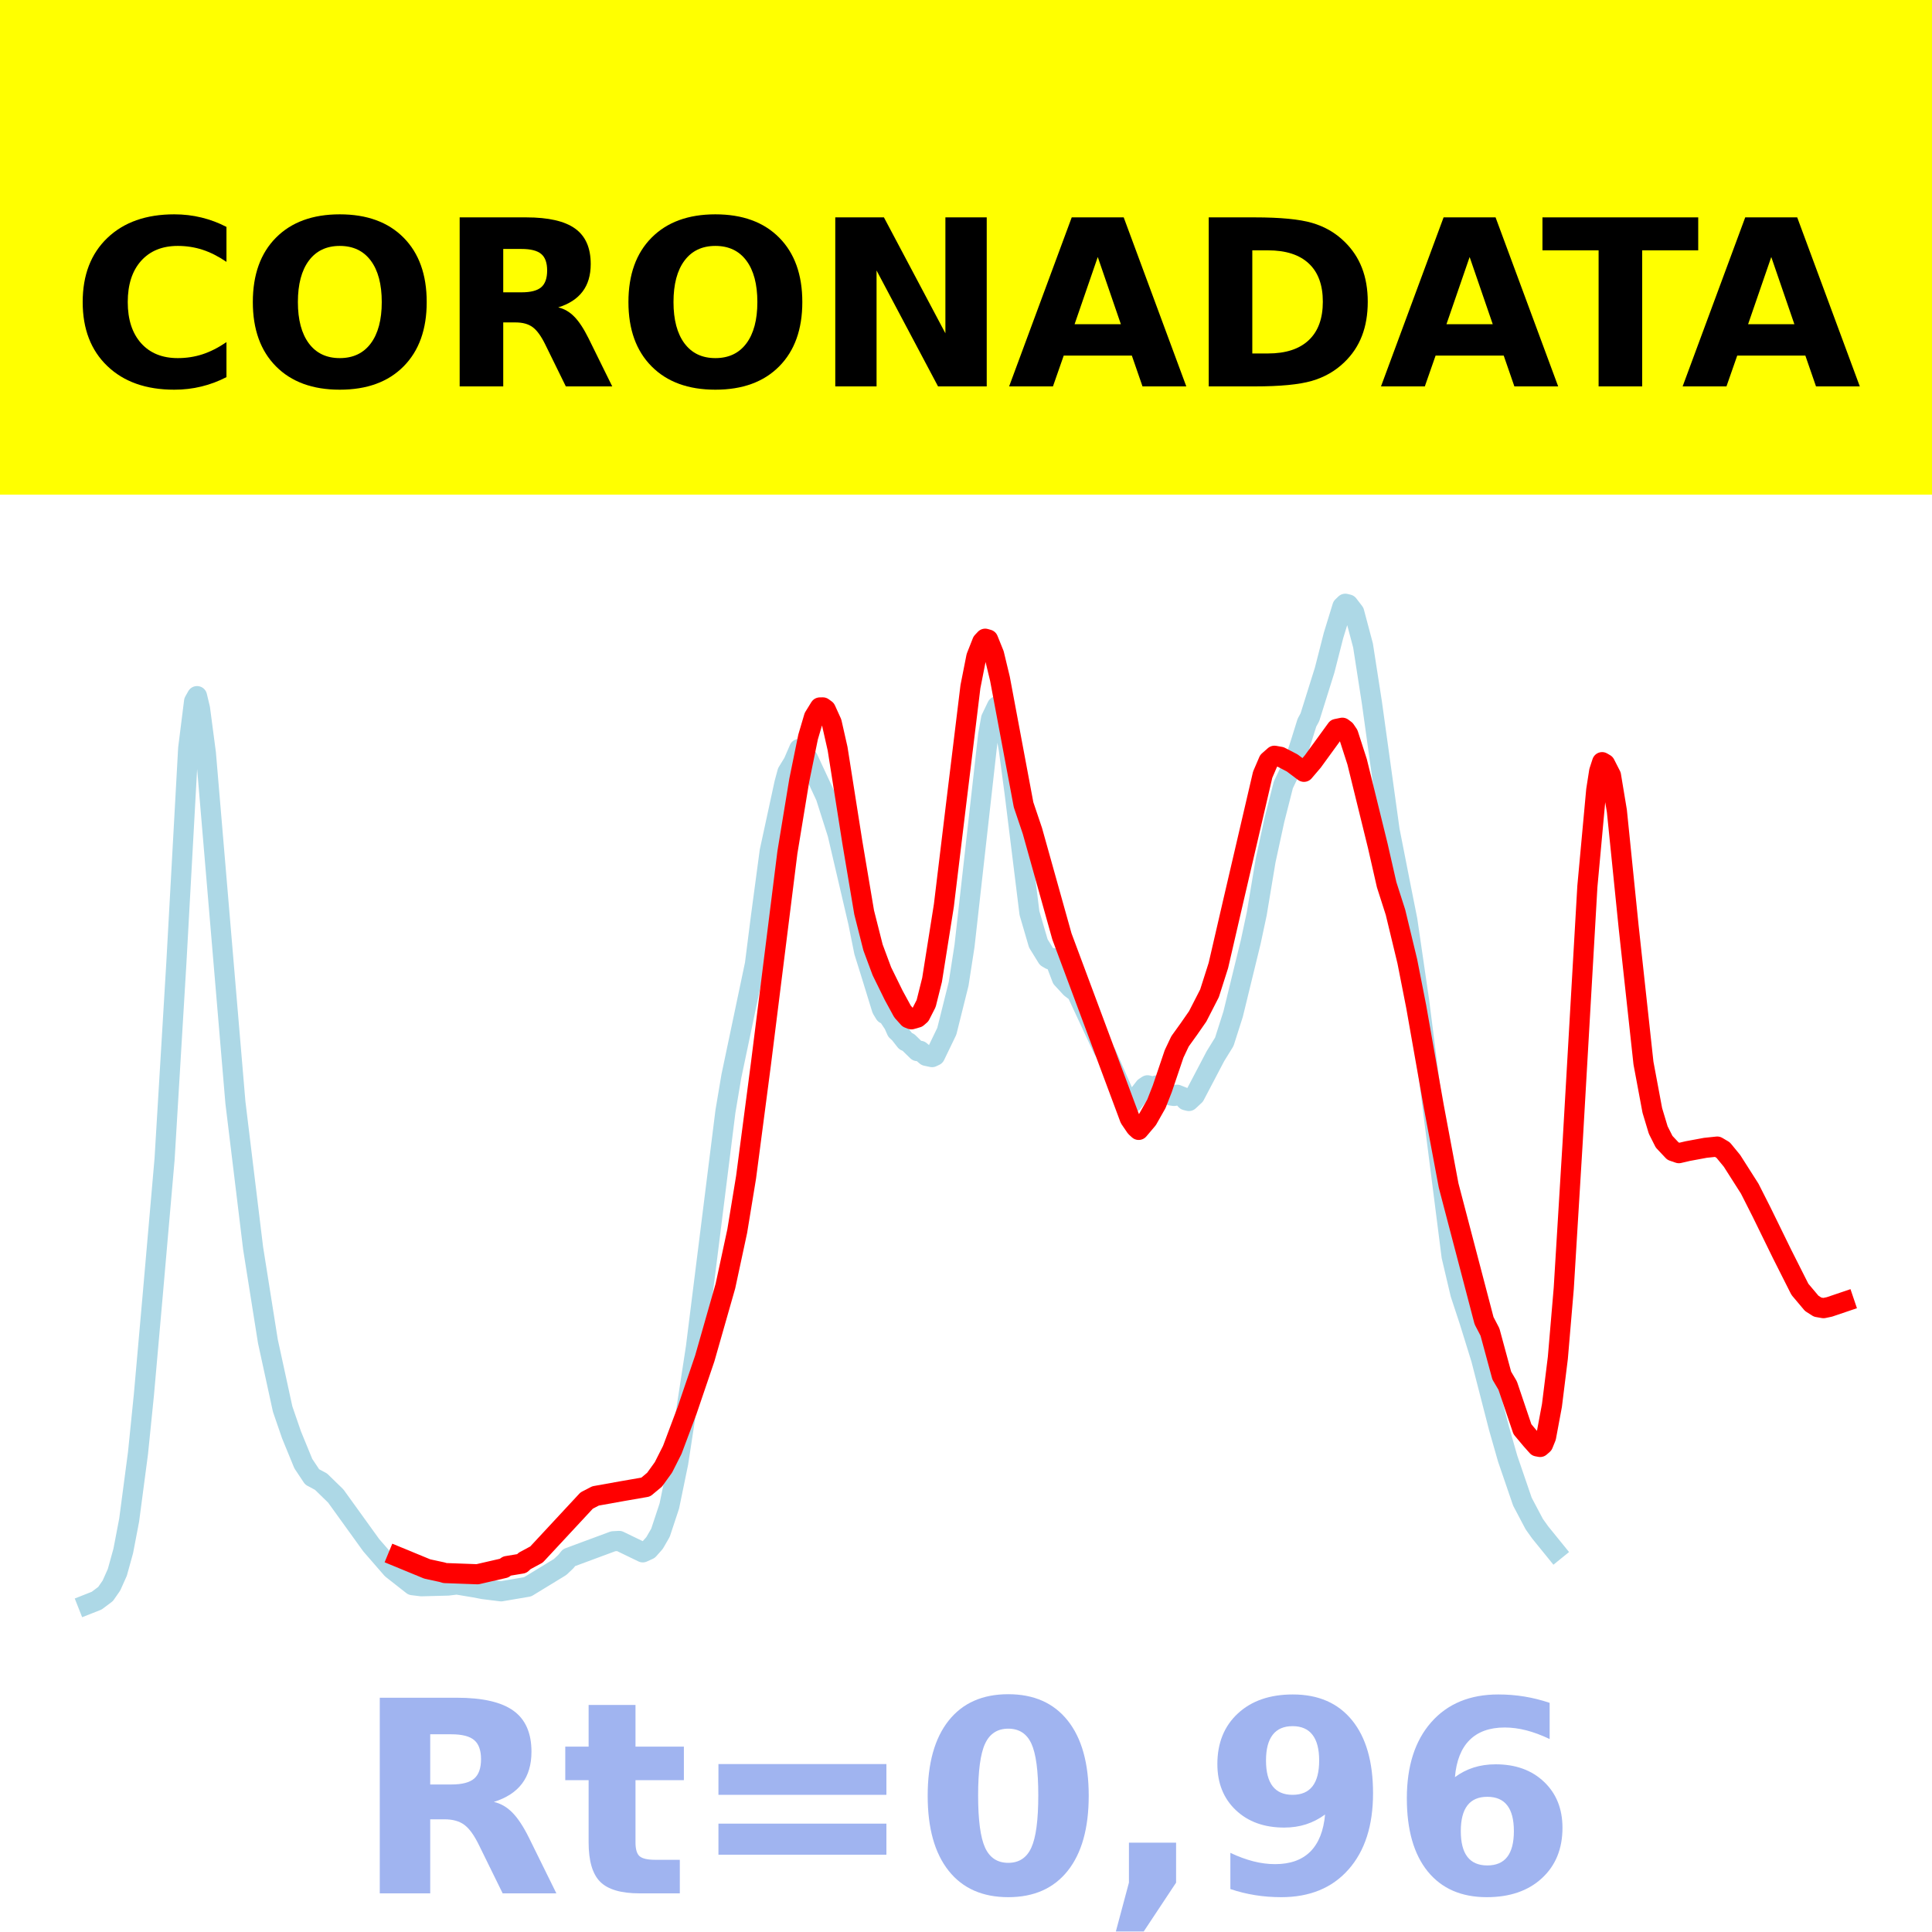
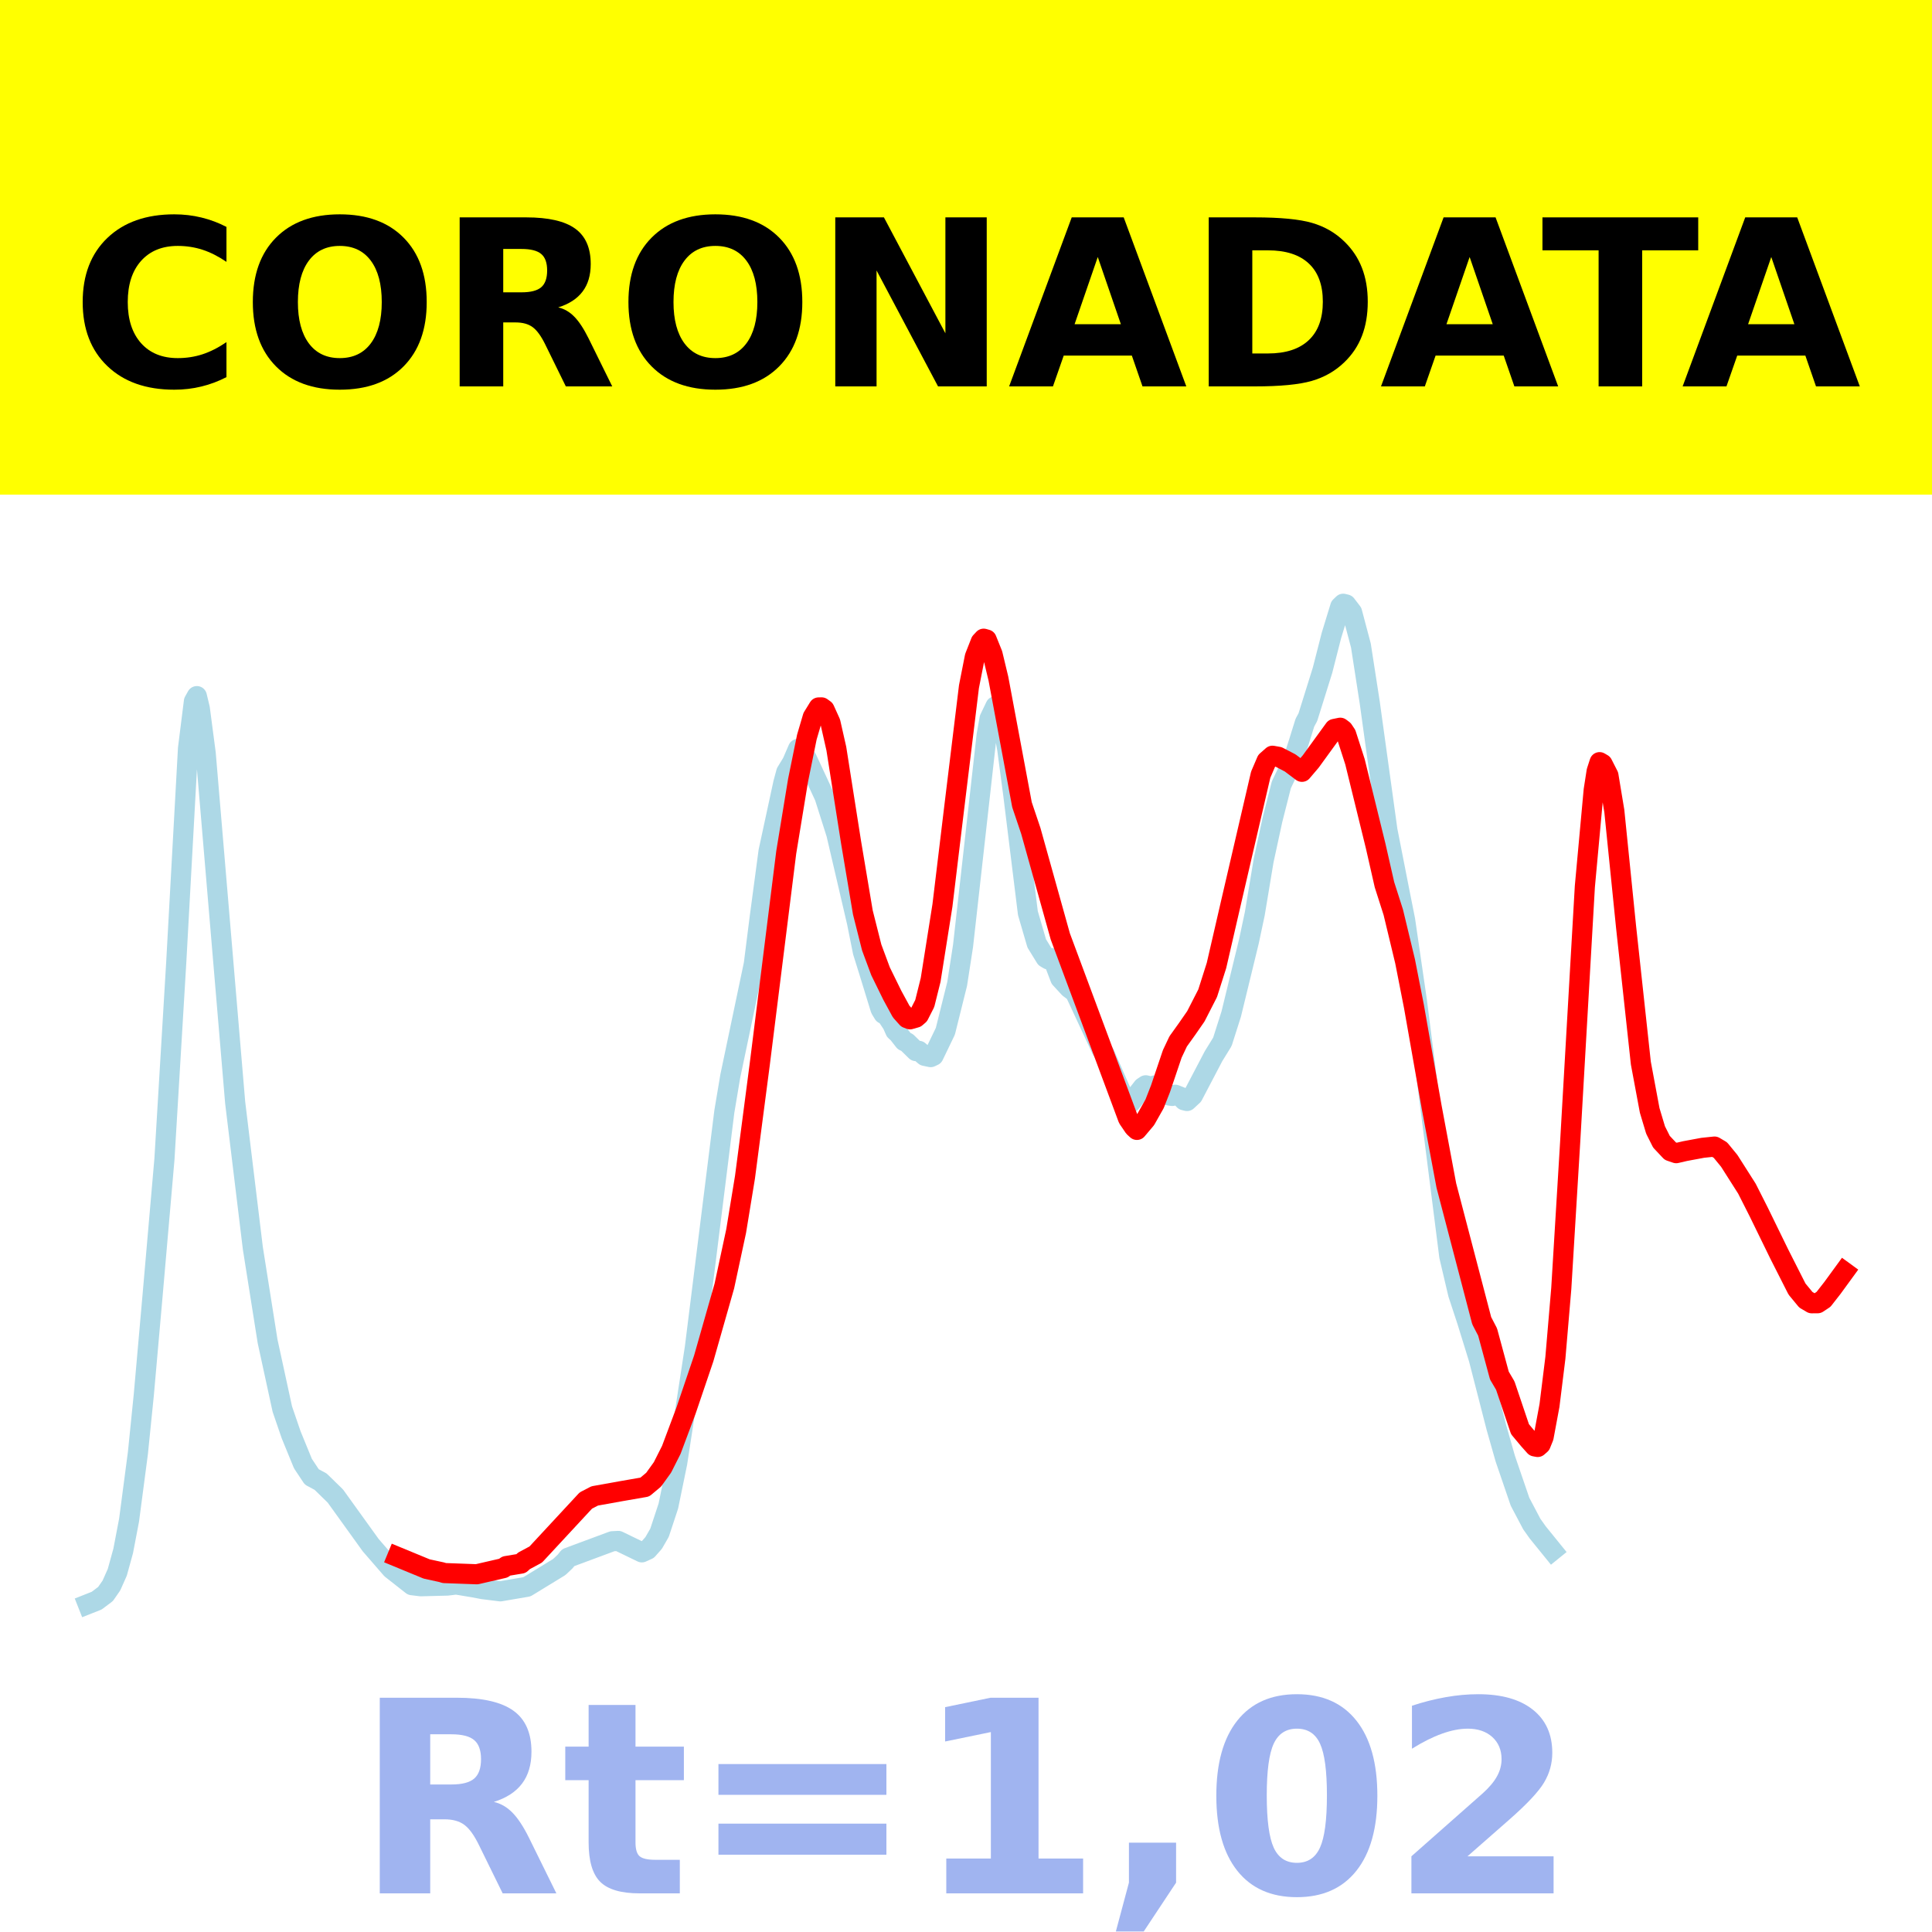
<svg xmlns="http://www.w3.org/2000/svg" xmlns:xlink="http://www.w3.org/1999/xlink" height="144pt" version="1.1" viewBox="0 0 144 144" width="144pt">
  <defs>
    <style type="text/css">*{stroke-linecap:butt;stroke-linejoin:round;}</style>
  </defs>
  <g id="figure_1">
    <g id="patch_1">
      <path d="M 0 144  L 144 144  L 144 0  L 0 0  z " style="fill:#ffffff;" />
    </g>
    <g id="axes_1">
      <g id="patch_2">
        <path d="M 0 144  L 144 144  L 144 0  L 0 0  z " style="fill:#ffffff;" />
      </g>
      <g id="line2d_1">
-         <path clip-path="url(#p27afd0f0b1)" d="M 6.545 119.565  L 7.205 119.304  L 7.866 118.81  L 8.306 118.177  L 8.746 117.191  L 9.186 115.6  L 9.626 113.303  L 10.286 108.3  L 10.726 103.954  L 11.386 96.491  L 12.266 86.401  L 13.146 71.75  L 14.026 55.78  L 14.466 52.276  L 14.686 51.885  L 14.906 52.803  L 15.346 56.142  L 17.546 82.173  L 18.866 93.035  L 19.966 99.969  L 21.066 105.023  L 21.727 106.944  L 22.607 109.089  L 23.267 110.081  L 23.927 110.434  L 25.027 111.506  L 27.667 115.168  L 29.207 116.941  L 30.747 118.15  L 31.407 118.23  L 33.387 118.178  L 34.047 118.099  L 35.367 118.318  L 36.028 118.444  L 37.348 118.608  L 39.328 118.271  L 41.748 116.794  L 42.188 116.378  L 42.408 116.099  L 45.708 114.876  L 46.148 114.852  L 47.908 115.703  L 48.348 115.502  L 48.788 115.005  L 49.228 114.243  L 49.888 112.248  L 50.549 109.041  L 51.869 100.429  L 54.069 82.842  L 54.509 80.226  L 56.269 71.855  L 56.709 68.378  L 57.369 63.448  L 58.469 58.367  L 58.689 57.554  L 59.129 56.835  L 59.569 55.819  L 59.789 55.922  L 60.229 56.548  L 61.549 59.385  L 62.429 62.152  L 63.969 68.747  L 64.409 70.94  L 64.85 72.348  L 65.73 75.205  L 65.95 75.569  L 66.17 75.672  L 66.61 76.336  L 66.83 76.831  L 67.05 77.034  L 67.49 77.596  L 67.71 77.698  L 68.37 78.342  L 68.59 78.323  L 69.03 78.698  L 69.47 78.791  L 69.69 78.687  L 70.57 76.864  L 71.45 73.334  L 71.89 70.497  L 73.65 54.797  L 73.87 53.561  L 74.31 52.642  L 74.53 52.838  L 74.75 53.383  L 75.19 55.841  L 75.63 59.153  L 76.73 68.057  L 77.39 70.315  L 78.05 71.385  L 78.27 71.514  L 78.49 71.413  L 78.71 71.771  L 79.15 72.927  L 79.811 73.643  L 80.251 73.973  L 82.231 78.221  L 82.451 78.541  L 83.991 82.06  L 84.211 82.203  L 84.431 82.166  L 85.311 81.038  L 85.531 80.892  L 85.971 80.998  L 86.191 80.904  L 86.631 81.097  L 87.291 81.654  L 87.511 81.685  L 87.731 81.595  L 88.171 81.77  L 88.391 82.007  L 88.611 82.062  L 89.051 81.654  L 90.591 78.72  L 91.251 77.652  L 91.911 75.582  L 93.231 70.168  L 93.672 68.099  L 94.332 64.137  L 94.992 61.097  L 95.652 58.502  L 96.532 56.645  L 96.972 55.273  L 97.412 53.863  L 97.632 53.459  L 98.732 49.945  L 99.392 47.364  L 100.052 45.213  L 100.272 45  L 100.492 45.054  L 100.932 45.627  L 101.592 48.11  L 102.252 52.359  L 103.572 61.88  L 104.452 66.355  L 104.892 68.561  L 105.772 74.595  L 108.193 93.638  L 108.853 96.439  L 109.513 98.441  L 110.393 101.278  L 111.713 106.407  L 112.373 108.721  L 113.473 111.93  L 114.353 113.596  L 114.793 114.214  L 115.893 115.57  L 115.893 115.57  " style="fill:none;stroke:#add8e6;stroke-linecap:square;stroke-width:1.5;" />
+         <path clip-path="url(#pb955ba7d2e)" d="M 6.545 119.565  L 7.204 119.304  L 7.863 118.81  L 8.303 118.177  L 8.742 117.191  L 9.181 115.6  L 9.62 113.303  L 10.279 108.3  L 10.719 103.954  L 11.378 96.491  L 12.256 86.401  L 13.135 71.75  L 14.013 55.78  L 14.453 52.276  L 14.672 51.885  L 14.892 52.803  L 15.331 56.142  L 17.528 82.173  L 18.846 93.035  L 19.944 99.969  L 21.042 105.023  L 21.701 106.944  L 22.58 109.089  L 23.239 110.081  L 23.897 110.434  L 24.996 111.506  L 27.631 115.168  L 29.169 116.941  L 30.707 118.15  L 31.365 118.23  L 33.342 118.178  L 34.001 118.099  L 35.319 118.318  L 35.978 118.444  L 37.296 118.608  L 39.273 118.271  L 41.689 116.794  L 42.128 116.378  L 42.348 116.099  L 45.642 114.876  L 46.082 114.852  L 47.839 115.703  L 48.278 115.502  L 48.718 115.005  L 49.157 114.243  L 49.816 112.248  L 50.475 109.041  L 51.793 100.429  L 53.989 82.842  L 54.428 80.226  L 56.185 71.855  L 56.625 68.378  L 57.284 63.448  L 58.382 58.367  L 58.602 57.554  L 59.041 56.835  L 59.48 55.819  L 59.7 55.922  L 60.139 56.548  L 61.457 59.385  L 62.336 62.152  L 63.873 68.747  L 64.312 70.94  L 64.752 72.348  L 65.63 75.205  L 65.85 75.569  L 66.07 75.672  L 66.509 76.336  L 66.728 76.831  L 66.948 77.034  L 67.387 77.596  L 67.607 77.698  L 68.266 78.342  L 68.486 78.323  L 68.925 78.698  L 69.364 78.791  L 69.584 78.687  L 70.462 76.864  L 71.341 73.334  L 71.78 70.497  L 73.538 54.797  L 73.757 53.561  L 74.196 52.642  L 74.416 52.838  L 74.636 53.383  L 75.075 55.841  L 75.514 59.153  L 76.613 68.057  L 77.272 70.315  L 77.93 71.385  L 78.15 71.514  L 78.37 71.413  L 78.589 71.771  L 79.029 72.927  L 79.688 73.643  L 80.127 73.973  L 82.104 78.221  L 82.323 78.541  L 83.861 82.06  L 84.081 82.203  L 84.3 82.166  L 85.179 81.038  L 85.398 80.892  L 85.838 80.998  L 86.057 80.904  L 86.497 81.097  L 87.156 81.654  L 87.375 81.685  L 87.595 81.595  L 88.034 81.77  L 88.254 82.007  L 88.473 82.062  L 88.913 81.654  L 90.45 78.72  L 91.109 77.652  L 91.768 75.582  L 93.086 70.168  L 93.525 68.099  L 94.184 64.137  L 94.843 61.097  L 95.502 58.502  L 96.381 56.645  L 96.82 55.273  L 97.259 53.863  L 97.479 53.459  L 98.577 49.945  L 99.236 47.364  L 99.895 45.213  L 100.115 45  L 100.334 45.054  L 100.774 45.627  L 101.433 48.11  L 102.092 52.359  L 103.409 61.88  L 104.288 66.355  L 104.727 68.561  L 105.606 74.595  L 108.022 93.638  L 108.681 96.439  L 109.34 98.441  L 110.218 101.278  L 111.536 106.407  L 112.195 108.721  L 113.293 111.93  L 114.172 113.596  L 114.611 114.214  L 115.71 115.57  L 115.71 115.57  " style="fill:none;stroke:#add8e6;stroke-linecap:square;stroke-width:1.5;" />
      </g>
      <g id="line2d_2">
-         <path clip-path="url(#p27afd0f0b1)" d="M 29.647 116.036  L 31.847 116.943  L 32.947 117.181  L 33.167 117.247  L 35.587 117.336  L 37.568 116.88  L 37.788 116.724  L 38.888 116.541  L 39.108 116.338  L 39.988 115.865  L 43.728 111.84  L 44.388 111.498  L 46.368 111.143  L 48.128 110.838  L 48.788 110.287  L 49.448 109.372  L 50.108 108.066  L 51.209 105.133  L 52.529 101.25  L 54.069 95.853  L 54.949 91.759  L 55.609 87.738  L 56.709 79.346  L 58.689 63.527  L 59.569 58.174  L 60.229 54.935  L 60.669 53.444  L 61.109 52.729  L 61.329 52.725  L 61.549 52.886  L 61.989 53.857  L 62.429 55.801  L 63.529 62.778  L 64.409 68.006  L 65.07 70.617  L 65.73 72.391  L 66.61 74.184  L 67.27 75.395  L 67.71 75.887  L 67.93 75.973  L 68.37 75.848  L 68.59 75.658  L 69.03 74.796  L 69.47 73.038  L 70.35 67.492  L 71.23 60.203  L 72.33 51.181  L 72.77 48.955  L 73.21 47.84  L 73.43 47.605  L 73.65 47.669  L 74.09 48.759  L 74.53 50.586  L 76.29 59.978  L 76.95 61.933  L 79.15 69.797  L 84.211 83.369  L 84.651 84.015  L 84.871 84.216  L 85.531 83.436  L 86.191 82.27  L 86.631 81.148  L 87.511 78.548  L 87.951 77.618  L 88.611 76.7  L 89.271 75.75  L 90.151 74.032  L 90.811 71.961  L 91.911 67.2  L 94.112 57.741  L 94.552 56.717  L 94.992 56.329  L 95.432 56.408  L 96.312 56.865  L 97.192 57.526  L 97.852 56.752  L 99.612 54.331  L 100.052 54.241  L 100.272 54.407  L 100.492 54.735  L 101.152 56.78  L 102.692 63.043  L 103.352 65.94  L 104.012 68  L 104.892 71.652  L 105.552 75.009  L 106.872 82.493  L 107.972 88.361  L 110.613 98.436  L 111.053 99.28  L 111.933 102.526  L 112.373 103.272  L 113.473 106.525  L 114.133 107.313  L 114.573 107.806  L 114.793 107.848  L 115.013 107.655  L 115.233 107.112  L 115.673 104.753  L 116.113 101.206  L 116.553 96.03  L 117.213 85.193  L 118.313 66.078  L 118.973 58.892  L 119.193 57.483  L 119.413 56.807  L 119.633 56.936  L 120.073 57.799  L 120.513 60.447  L 121.393 69.115  L 122.494 79.235  L 123.154 82.764  L 123.594 84.225  L 124.034 85.098  L 124.694 85.799  L 125.134 85.95  L 125.794 85.796  L 127.114 85.551  L 127.994 85.459  L 128.434 85.72  L 129.094 86.524  L 130.414 88.596  L 131.294 90.334  L 132.834 93.481  L 134.154 96.098  L 135.034 97.143  L 135.474 97.425  L 135.914 97.502  L 136.354 97.41  L 137.455 97.037  L 137.455 97.037  " style="fill:none;stroke:#ff0000;stroke-linecap:square;stroke-width:1.5;" />
+         <path clip-path="url(#pb955ba7d2e)" d="M 29.608 116.036  L 31.805 116.943  L 32.903 117.181  L 33.123 117.247  L 35.539 117.336  L 37.516 116.88  L 37.735 116.724  L 38.833 116.541  L 39.053 116.338  L 39.932 115.865  L 43.666 111.84  L 44.325 111.498  L 46.301 111.143  L 48.059 110.838  L 48.718 110.287  L 49.376 109.372  L 50.035 108.066  L 51.134 105.133  L 52.451 101.25  L 53.989 95.853  L 54.868 91.759  L 55.527 87.738  L 56.625 79.346  L 58.602 63.527  L 59.48 58.174  L 60.139 54.935  L 60.578 53.444  L 61.018 52.729  L 61.237 52.725  L 61.457 52.886  L 61.896 53.857  L 62.336 55.801  L 63.434 62.778  L 64.312 68.006  L 64.971 70.617  L 65.63 72.391  L 66.509 74.184  L 67.168 75.395  L 67.607 75.887  L 67.827 75.973  L 68.266 75.848  L 68.486 75.658  L 68.925 74.796  L 69.364 73.038  L 70.243 67.492  L 71.121 60.203  L 72.22 51.181  L 72.659 48.955  L 73.098 47.84  L 73.318 47.605  L 73.538 47.669  L 73.977 48.759  L 74.416 50.586  L 76.173 59.978  L 76.832 61.933  L 79.029 69.797  L 84.081 83.369  L 84.52 84.015  L 84.739 84.216  L 85.398 83.436  L 86.057 82.27  L 86.497 81.148  L 87.375 78.548  L 87.815 77.618  L 88.473 76.7  L 89.132 75.75  L 90.011 74.032  L 90.67 71.961  L 91.768 67.2  L 93.965 57.741  L 94.404 56.717  L 94.843 56.329  L 95.282 56.408  L 96.161 56.865  L 97.04 57.526  L 97.699 56.752  L 99.456 54.331  L 99.895 54.241  L 100.115 54.407  L 100.334 54.735  L 100.993 56.78  L 102.531 63.043  L 103.19 65.94  L 103.849 68  L 104.727 71.652  L 105.386 75.009  L 106.704 82.493  L 107.802 88.361  L 110.438 98.436  L 110.877 99.28  L 111.756 102.526  L 112.195 103.272  L 113.293 106.525  L 113.952 107.313  L 114.392 107.806  L 114.611 107.848  L 114.831 107.655  L 115.051 107.112  L 115.49 104.753  L 115.929 101.206  L 116.369 96.03  L 117.027 85.193  L 118.126 66.078  L 118.785 58.892  L 119.004 57.483  L 119.224 56.807  L 119.444 56.936  L 119.883 57.799  L 120.322 60.447  L 121.201 69.115  L 122.299 79.235  L 122.958 82.764  L 123.397 84.225  L 123.836 85.098  L 124.495 85.799  L 124.935 85.95  L 125.594 85.796  L 126.912 85.551  L 127.79 85.459  L 128.229 85.72  L 128.888 86.524  L 130.206 88.596  L 131.085 90.334  L 132.622 93.481  L 133.94 96.081  L 134.599 96.879  L 135.038 97.138  L 135.478 97.135  L 135.917 96.843  L 136.576 96  L 137.455 94.794  L 137.455 94.794  " style="fill:none;stroke:#ff0000;stroke-linecap:square;stroke-width:1.5;" />
      </g>
      <g id="patch_3">
        <path d="M 0 144  L 0 0  " style="fill:none;stroke:#ffffff;stroke-linecap:square;stroke-linejoin:miter;stroke-width:0.8;" />
      </g>
      <g id="patch_4">
        <path d="M 144 144  L 144 0  " style="fill:none;stroke:#ffffff;stroke-linecap:square;stroke-linejoin:miter;stroke-width:0.8;" />
      </g>
      <g id="patch_5">
        <path d="M 0 144  L 144 144  " style="fill:none;stroke:#ffffff;stroke-linecap:square;stroke-linejoin:miter;stroke-width:0.8;" />
      </g>
      <g id="patch_6">
        <path d="M 0 0  L 144 0  " style="fill:none;stroke:#ffffff;stroke-linecap:square;stroke-linejoin:miter;stroke-width:0.8;" />
      </g>
    </g>
    <g id="text_1">
      <g id="patch_7">
        <path d="M -64.848 36.368  L 208.848 36.368  L 208.848 -7.654  L -64.848 -7.654  z " style="fill:#ffff00;stroke:#ffff00;stroke-linejoin:miter;" />
      </g>
      <g transform="translate(72 9.45018)scale(0.1728 -0.1728)" />
      <g transform="translate(-60.87375 28.8)scale(0.1728 -0.1728)">
        <defs>
          <path id="DejaVuSans-Bold-32" />
          <path d="M 67 4  Q 61.812 1.312 56.203 -0.047  Q 50.594 -1.422 44.484 -1.422  Q 26.266 -1.422 15.625 8.766  Q 4.984 18.953 4.984 36.375  Q 4.984 53.859 15.625 64.031  Q 26.266 74.219 44.484 74.219  Q 50.594 74.219 56.203 72.844  Q 61.812 71.484 67 68.797  L 67 53.719  Q 61.766 57.281 56.688 58.938  Q 51.609 60.594 46 60.594  Q 35.938 60.594 30.172 54.141  Q 24.422 47.703 24.422 36.375  Q 24.422 25.094 30.172 18.641  Q 35.938 12.203 46 12.203  Q 51.609 12.203 56.688 13.859  Q 61.766 15.531 67 19.094  z " id="DejaVuSans-Bold-67" />
          <path d="M 42.484 60.594  Q 33.891 60.594 29.156 54.25  Q 24.422 47.906 24.422 36.375  Q 24.422 24.906 29.156 18.547  Q 33.891 12.203 42.484 12.203  Q 51.125 12.203 55.859 18.547  Q 60.594 24.906 60.594 36.375  Q 60.594 47.906 55.859 54.25  Q 51.125 60.594 42.484 60.594  z M 42.484 74.219  Q 60.062 74.219 70.016 64.156  Q 79.984 54.109 79.984 36.375  Q 79.984 18.703 70.016 8.641  Q 60.062 -1.422 42.484 -1.422  Q 24.953 -1.422 14.969 8.641  Q 4.984 18.703 4.984 36.375  Q 4.984 54.109 14.969 64.156  Q 24.953 74.219 42.484 74.219  z " id="DejaVuSans-Bold-79" />
          <path d="M 35.891 40.578  Q 41.797 40.578 44.359 42.766  Q 46.922 44.969 46.922 50  Q 46.922 54.984 44.359 57.125  Q 41.797 59.281 35.891 59.281  L 27.984 59.281  L 27.984 40.578  z M 27.984 27.594  L 27.984 0  L 9.188 0  L 9.188 72.906  L 37.891 72.906  Q 52.297 72.906 59 68.062  Q 65.719 63.234 65.719 52.781  Q 65.719 45.562 62.219 40.922  Q 58.734 36.281 51.703 34.078  Q 55.562 33.203 58.609 30.094  Q 61.672 27 64.797 20.703  L 75 0  L 54.984 0  L 46.094 18.109  Q 43.406 23.578 40.641 25.578  Q 37.891 27.594 33.297 27.594  z " id="DejaVuSans-Bold-82" />
          <path d="M 9.188 72.906  L 30.172 72.906  L 56.688 22.906  L 56.688 72.906  L 74.516 72.906  L 74.516 0  L 53.516 0  L 27 50  L 27 0  L 9.188 0  z " id="DejaVuSans-Bold-78" />
          <path d="M 53.422 13.281  L 24.031 13.281  L 19.391 0  L 0.484 0  L 27.484 72.906  L 49.906 72.906  L 76.906 0  L 58.016 0  z M 28.719 26.812  L 48.688 26.812  L 38.719 55.812  z " id="DejaVuSans-Bold-65" />
          <path d="M 27.984 58.688  L 27.984 14.203  L 34.719 14.203  Q 46.234 14.203 52.312 19.922  Q 58.406 25.641 58.406 36.531  Q 58.406 47.359 52.344 53.016  Q 46.297 58.688 34.719 58.688  z M 9.188 72.906  L 29 72.906  Q 45.609 72.906 53.734 70.531  Q 61.859 68.172 67.672 62.5  Q 72.797 57.562 75.281 51.109  Q 77.781 44.672 77.781 36.531  Q 77.781 28.266 75.281 21.797  Q 72.797 15.328 67.672 10.406  Q 61.812 4.734 53.609 2.359  Q 45.406 0 29 0  L 9.188 0  z " id="DejaVuSans-Bold-68" />
          <path d="M 0.484 72.906  L 67.672 72.906  L 67.672 58.688  L 43.5 58.688  L 43.5 0  L 24.703 0  L 24.703 58.688  L 0.484 58.688  z " id="DejaVuSans-Bold-84" />
        </defs>
        <use xlink:href="#DejaVuSans-Bold-32" />
        <use x="34.814" xlink:href="#DejaVuSans-Bold-32" />
        <use x="69.629" xlink:href="#DejaVuSans-Bold-32" />
        <use x="104.443" xlink:href="#DejaVuSans-Bold-32" />
        <use x="139.258" xlink:href="#DejaVuSans-Bold-32" />
        <use x="174.072" xlink:href="#DejaVuSans-Bold-32" />
        <use x="208.887" xlink:href="#DejaVuSans-Bold-32" />
        <use x="243.701" xlink:href="#DejaVuSans-Bold-32" />
        <use x="278.516" xlink:href="#DejaVuSans-Bold-32" />
        <use x="313.33" xlink:href="#DejaVuSans-Bold-32" />
        <use x="348.145" xlink:href="#DejaVuSans-Bold-32" />
        <use x="382.959" xlink:href="#DejaVuSans-Bold-67" />
        <use x="456.348" xlink:href="#DejaVuSans-Bold-79" />
        <use x="541.357" xlink:href="#DejaVuSans-Bold-82" />
        <use x="618.359" xlink:href="#DejaVuSans-Bold-79" />
        <use x="703.369" xlink:href="#DejaVuSans-Bold-78" />
        <use x="787.061" xlink:href="#DejaVuSans-Bold-65" />
        <use x="864.453" xlink:href="#DejaVuSans-Bold-68" />
        <use x="947.461" xlink:href="#DejaVuSans-Bold-65" />
        <use x="1017.104" xlink:href="#DejaVuSans-Bold-84" />
        <use x="1077.566" xlink:href="#DejaVuSans-Bold-65" />
        <use x="1154.959" xlink:href="#DejaVuSans-Bold-32" />
        <use x="1189.773" xlink:href="#DejaVuSans-Bold-32" />
        <use x="1224.588" xlink:href="#DejaVuSans-Bold-32" />
        <use x="1259.402" xlink:href="#DejaVuSans-Bold-32" />
        <use x="1294.217" xlink:href="#DejaVuSans-Bold-32" />
        <use x="1329.031" xlink:href="#DejaVuSans-Bold-32" />
        <use x="1363.846" xlink:href="#DejaVuSans-Bold-32" />
        <use x="1398.66" xlink:href="#DejaVuSans-Bold-32" />
        <use x="1433.475" xlink:href="#DejaVuSans-Bold-32" />
        <use x="1468.289" xlink:href="#DejaVuSans-Bold-32" />
        <use x="1503.104" xlink:href="#DejaVuSans-Bold-32" />
      </g>
    </g>
    <g id="text_2">
      <g style="fill:#4169e1;opacity:0.5;" transform="translate(26.46875 141.12)scale(0.2 -0.2)">
        <defs>
          <path d="M 27.484 70.219  L 27.484 54.688  L 45.516 54.688  L 45.516 42.188  L 27.484 42.188  L 27.484 19  Q 27.484 15.188 29 13.844  Q 30.516 12.5 35.016 12.5  L 44 12.5  L 44 0  L 29 0  Q 18.656 0 14.328 4.312  Q 10.016 8.641 10.016 19  L 10.016 42.188  L 1.312 42.188  L 1.312 54.688  L 10.016 54.688  L 10.016 70.219  z " id="DejaVuSans-Bold-116" />
          <path d="M 10.594 48.188  L 73.188 48.188  L 73.188 36.719  L 10.594 36.719  z M 10.594 25.984  L 73.188 25.984  L 73.188 14.406  L 10.594 14.406  z " id="DejaVuSans-Bold-61" />
+           <path d="M 11.719 12.984  L 28.328 12.984  L 28.328 60.109  L 11.281 56.594  L 11.281 69.391  L 28.219 72.906  L 46.094 72.906  L 46.094 12.984  L 62.703 12.984  L 62.703 0  L 11.719 0  z " id="DejaVuSans-Bold-49" />
+           <path d="M 10.203 18.891  L 27.781 18.891  L 27.781 4  L 15.719 -14.203  L 5.328 -14.203  L 10.203 4  z " id="DejaVuSans-Bold-44" />
          <path d="M 46 36.531  Q 46 50.203 43.438 55.781  Q 40.875 61.375 34.812 61.375  Q 28.766 61.375 26.172 55.781  Q 23.578 50.203 23.578 36.531  Q 23.578 22.703 26.172 17.031  Q 28.766 11.375 34.812 11.375  Q 40.828 11.375 43.406 17.031  Q 46 22.703 46 36.531  z M 64.797 36.375  Q 64.797 18.266 56.984 8.422  Q 49.172 -1.422 34.812 -1.422  Q 20.406 -1.422 12.594 8.422  Q 4.781 18.266 4.781 36.375  Q 4.781 54.547 12.594 64.375  Q 20.406 74.219 34.812 74.219  Q 49.172 74.219 56.984 64.375  Q 64.797 54.547 64.797 36.375  z " id="DejaVuSans-Bold-48" />
-           <path d="M 10.203 18.891  L 27.781 18.891  L 27.781 4  L 15.719 -14.203  L 5.328 -14.203  L 10.203 4  z " id="DejaVuSans-Bold-44" />
-           <path d="M 10.016 1.609  L 10.016 15.094  Q 14.5 12.984 18.594 11.938  Q 22.703 10.891 26.703 10.891  Q 35.109 10.891 39.797 15.547  Q 44.484 20.219 45.312 29.391  Q 42 26.953 38.234 25.734  Q 34.469 24.516 30.078 24.516  Q 18.891 24.516 12.031 31.031  Q 5.172 37.547 5.172 48.188  Q 5.172 59.969 12.812 67.047  Q 20.453 74.125 33.297 74.125  Q 47.562 74.125 55.375 64.5  Q 63.188 54.891 63.188 37.312  Q 63.188 19.234 54.047 8.906  Q 44.922 -1.422 29 -1.422  Q 23.875 -1.422 19.188 -0.656  Q 14.5 0.094 10.016 1.609  z M 33.203 36.719  Q 38.141 36.719 40.625 39.906  Q 43.109 43.109 43.109 49.516  Q 43.109 55.859 40.625 59.078  Q 38.141 62.312 33.203 62.312  Q 28.266 62.312 25.781 59.078  Q 23.297 55.859 23.297 49.516  Q 23.297 43.109 25.781 39.906  Q 28.266 36.719 33.203 36.719  z " id="DejaVuSans-Bold-57" />
-           <path d="M 36.188 35.984  Q 31.25 35.984 28.781 32.781  Q 26.312 29.594 26.312 23.188  Q 26.312 16.797 28.781 13.594  Q 31.25 10.406 36.188 10.406  Q 41.156 10.406 43.625 13.594  Q 46.094 16.797 46.094 23.188  Q 46.094 29.594 43.625 32.781  Q 41.156 35.984 36.188 35.984  z M 59.422 71  L 59.422 57.516  Q 54.781 59.719 50.672 60.766  Q 46.578 61.812 42.672 61.812  Q 34.281 61.812 29.594 57.141  Q 24.906 52.484 24.125 43.312  Q 27.344 45.703 31.094 46.891  Q 34.859 48.094 39.312 48.094  Q 50.484 48.094 57.344 41.547  Q 64.203 35.016 64.203 24.422  Q 64.203 12.703 56.531 5.641  Q 48.875 -1.422 35.984 -1.422  Q 21.781 -1.422 13.984 8.172  Q 6.203 17.781 6.203 35.406  Q 6.203 53.469 15.312 63.797  Q 24.422 74.125 40.281 74.125  Q 45.312 74.125 50.047 73.344  Q 54.781 72.562 59.422 71  z " id="DejaVuSans-Bold-54" />
+           <path d="M 28.812 13.812  L 60.891 13.812  L 60.891 0  L 7.906 0  L 7.906 13.812  L 34.516 37.312  Q 38.094 40.531 39.797 43.609  Q 41.5 46.688 41.5 50  Q 41.5 55.125 38.062 58.25  Q 34.625 61.375 28.906 61.375  Q 24.516 61.375 19.281 59.5  Q 14.062 57.625 8.109 53.906  L 8.109 69.922  Q 14.453 72.016 20.656 73.109  Q 26.859 74.219 32.812 74.219  Q 45.906 74.219 53.156 68.453  Q 60.406 62.703 60.406 52.391  Q 60.406 46.438 57.328 41.281  Q 54.25 36.141 44.391 27.484  z " id="DejaVuSans-Bold-50" />
        </defs>
        <use xlink:href="#DejaVuSans-Bold-82" />
        <use x="77.002" xlink:href="#DejaVuSans-Bold-116" />
        <use x="124.805" xlink:href="#DejaVuSans-Bold-61" />
-         <use x="208.594" xlink:href="#DejaVuSans-Bold-48" />
+         <use x="208.594" xlink:href="#DejaVuSans-Bold-49" />
        <use x="278.174" xlink:href="#DejaVuSans-Bold-44" />
-         <use x="316.162" xlink:href="#DejaVuSans-Bold-57" />
-         <use x="385.742" xlink:href="#DejaVuSans-Bold-54" />
+         <use x="316.162" xlink:href="#DejaVuSans-Bold-48" />
+         <use x="385.742" xlink:href="#DejaVuSans-Bold-50" />
      </g>
    </g>
  </g>
  <defs>
-     <clipPath id="p27afd0f0b1">
+     <clipPath id="pb955ba7d2e">
      <rect height="144" width="144" x="0" y="0" />
    </clipPath>
  </defs>
</svg>
